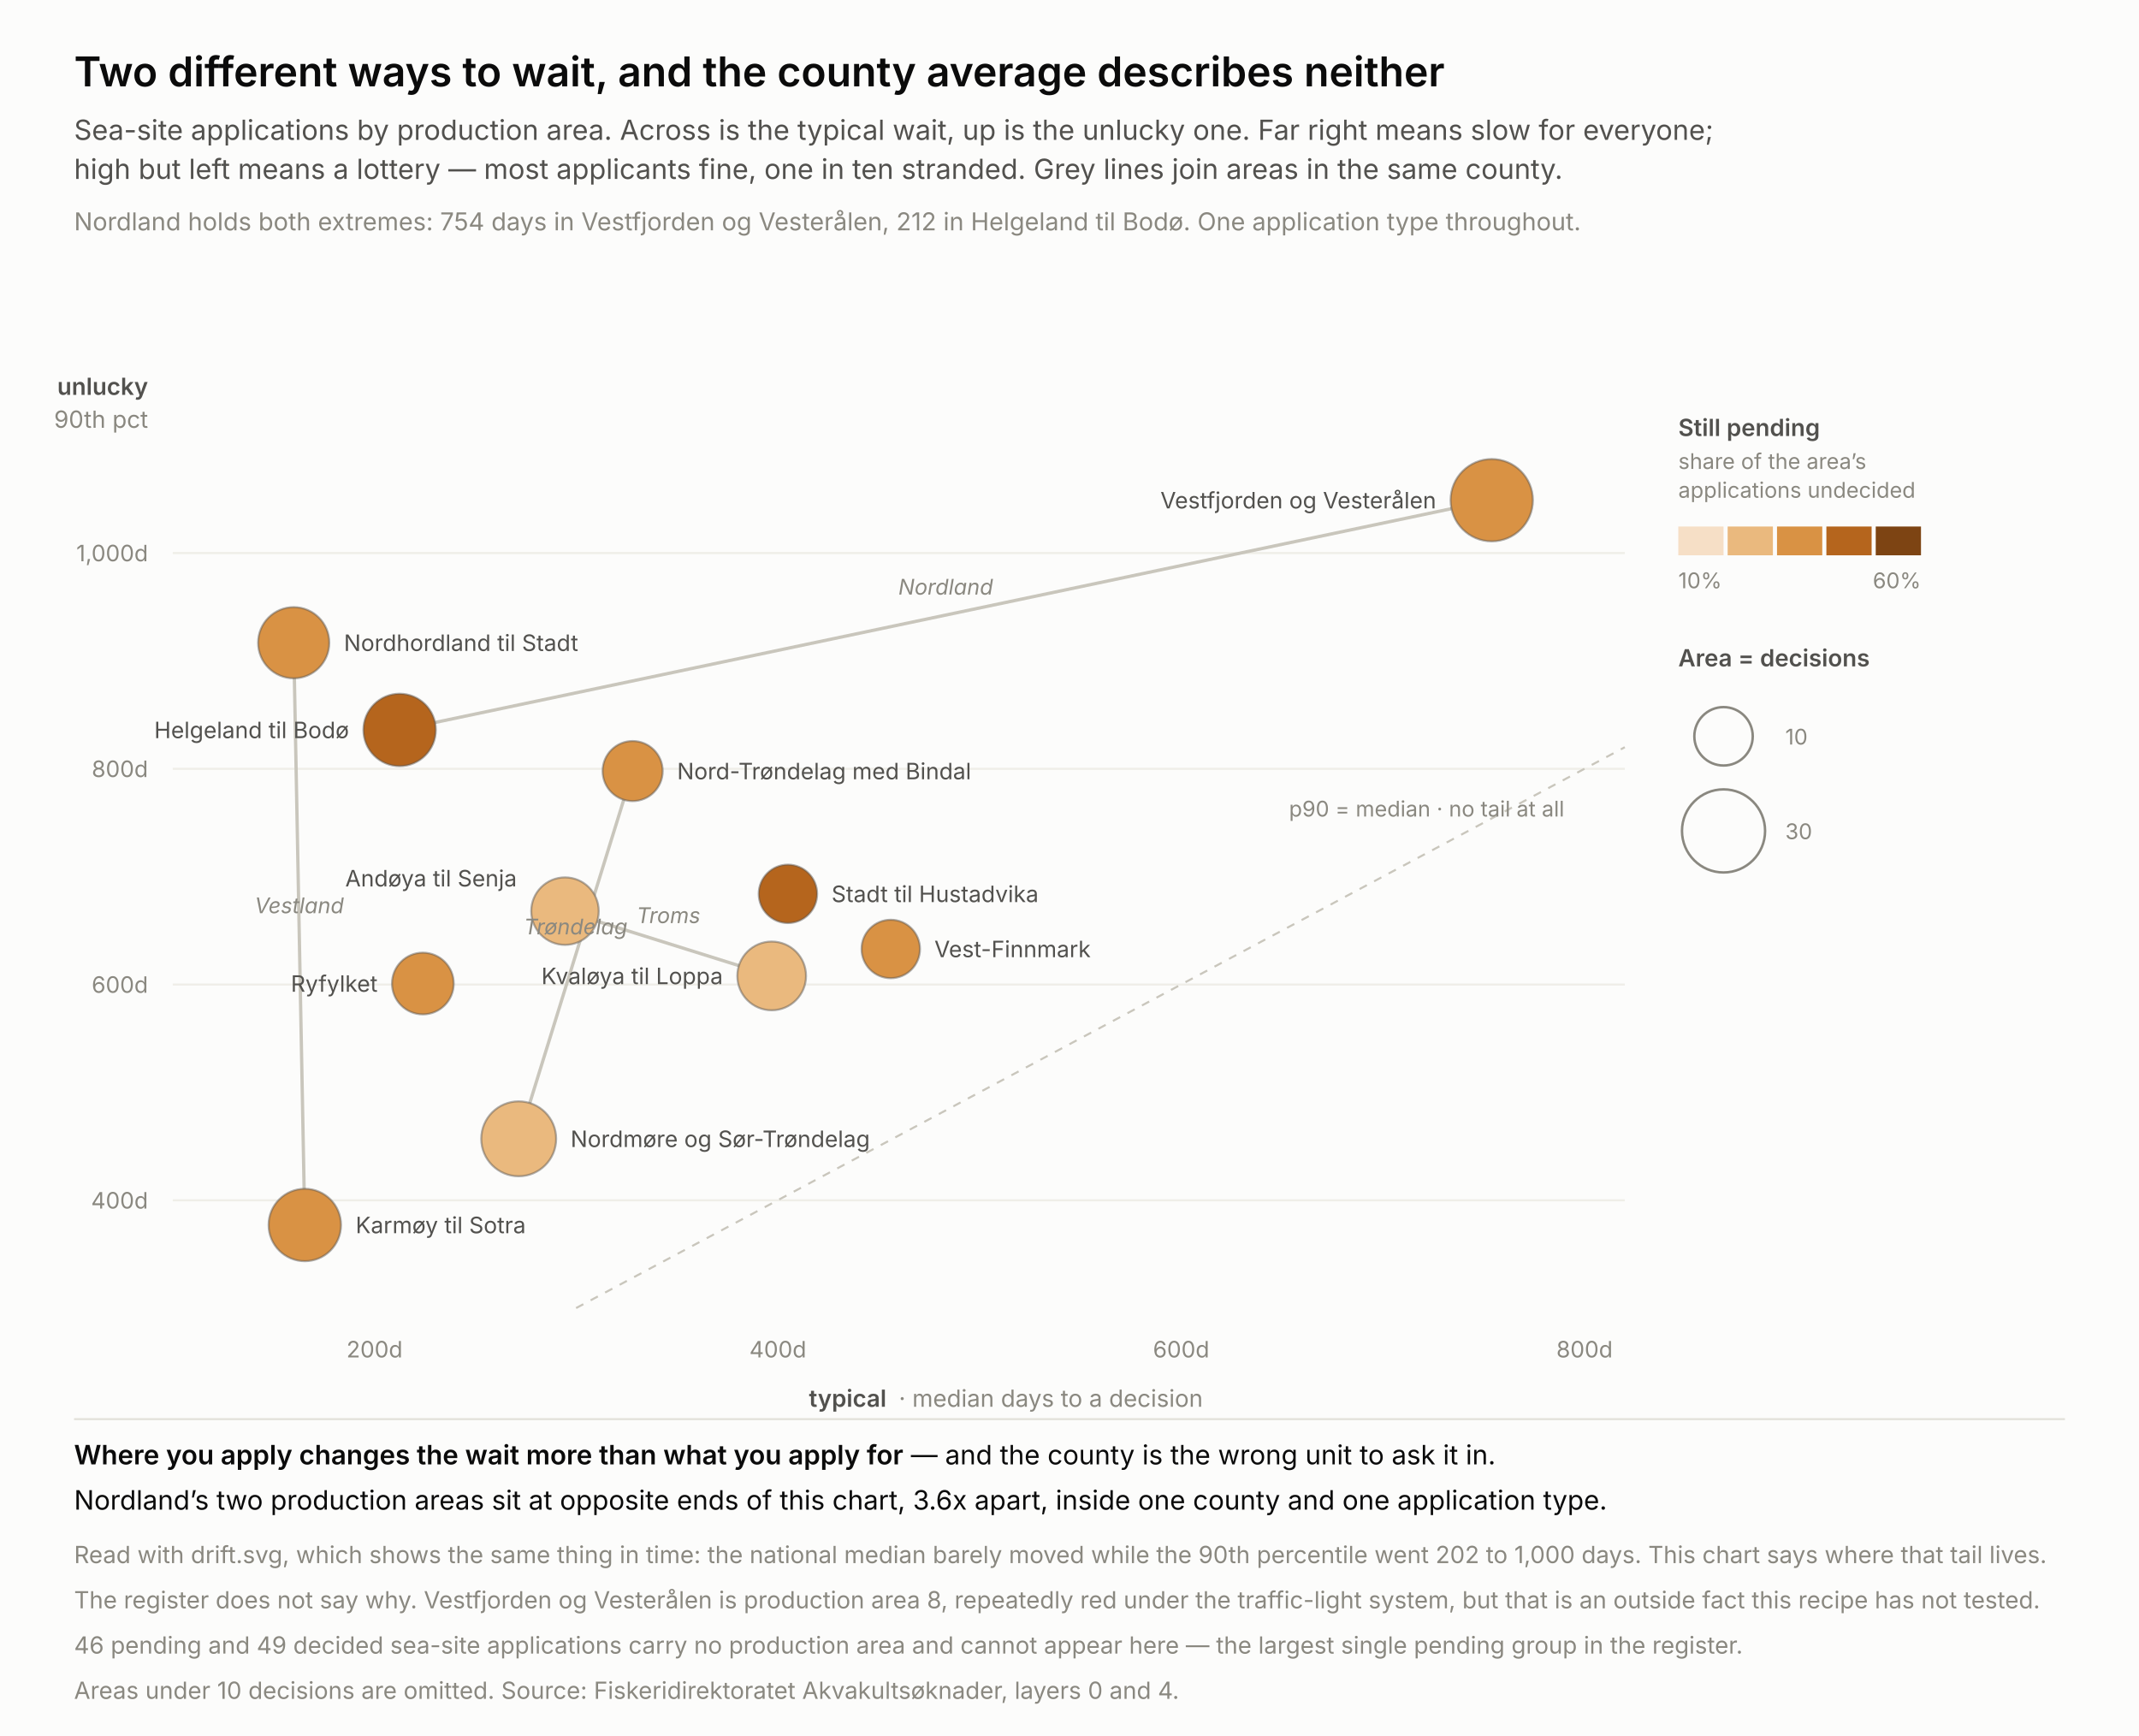
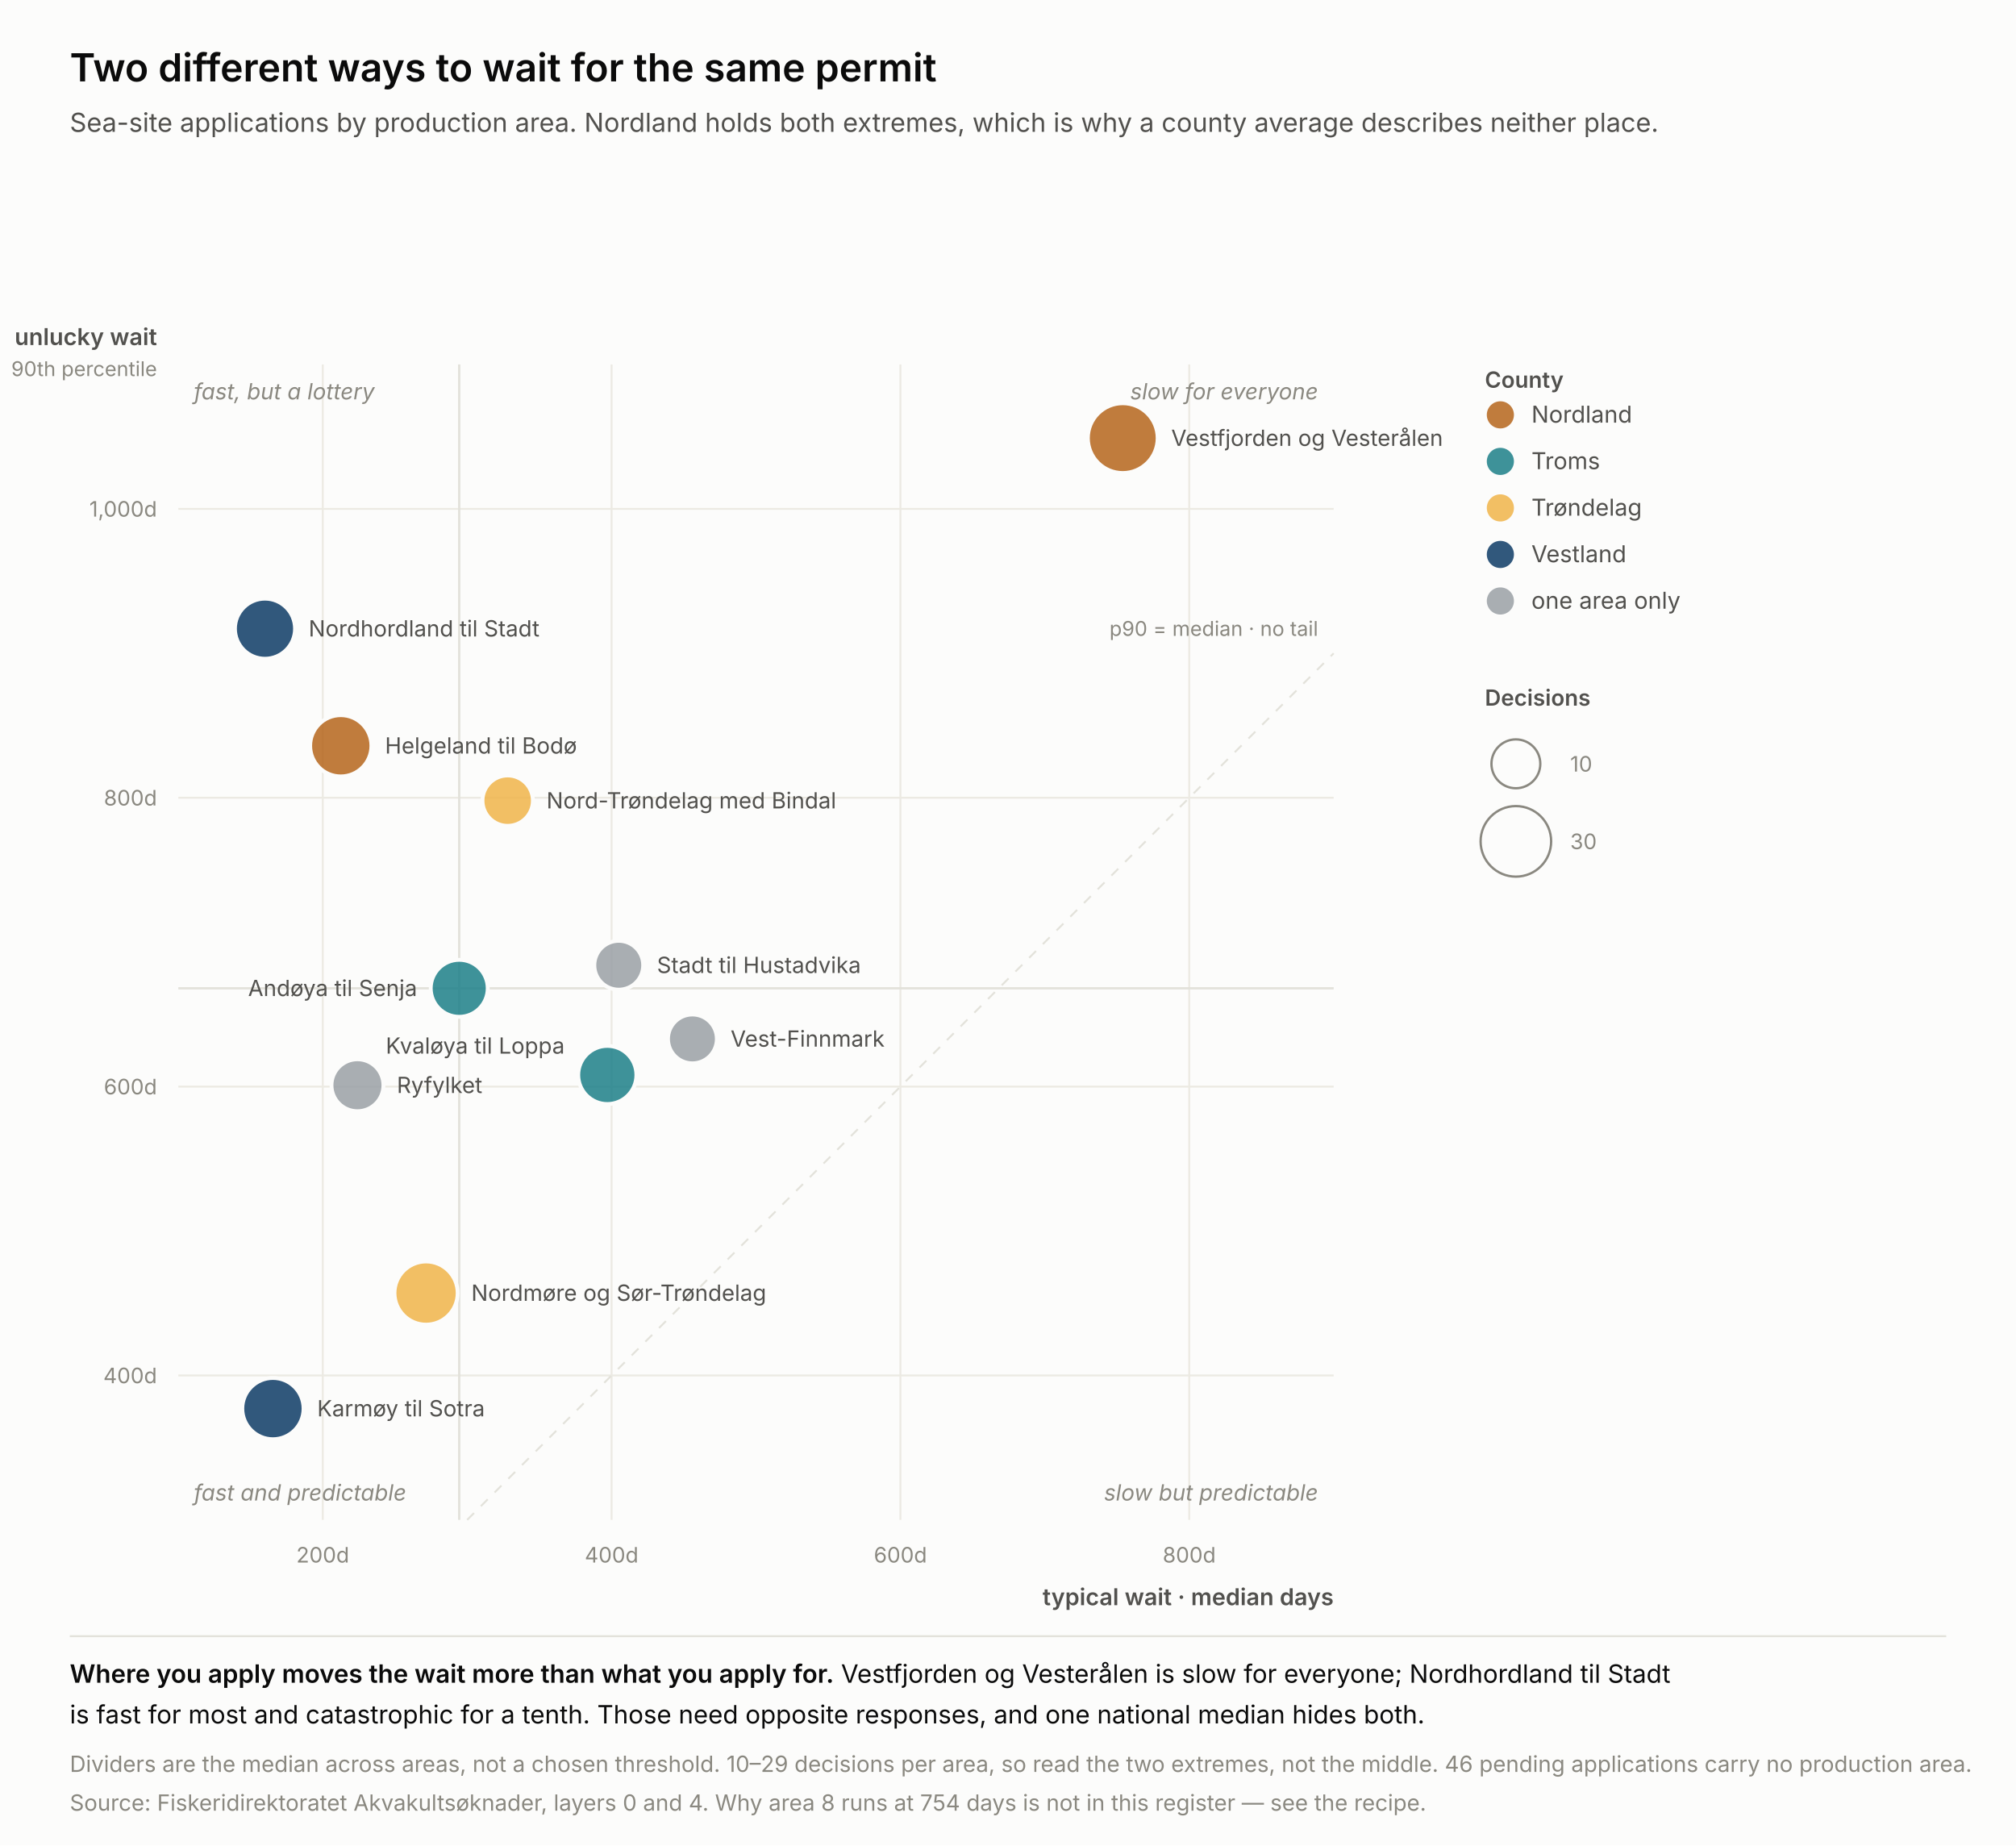
- <svg xmlns="http://www.w3.org/2000/svg" width="1040" height="844" viewBox="0 0 1040 844" font-family="system-ui, -apple-system, &quot;Segoe UI&quot;, sans-serif">
-   <rect width="1040" height="844" fill="#fcfcfb" />
-   <text x="36" y="42" font-size="20" font-weight="600" fill="#0b0b0b">Two different ways to wait, and the county average describes neither</text>
-   <text x="36" y="68" font-size="13.5" fill="#52514e">Sea-site applications by production area. Across is the typical wait, up is the unlucky one. Far right means slow for everyone;</text>
-   <text x="36" y="87" font-size="13.5" fill="#52514e">high but left means a lottery — most applicants fine, one in ten stranded. Grey lines join areas in the same county.</text>
-   <text x="36" y="112" font-size="12" fill="#8a8880">Nordland holds both extremes: 754 days in Vestfjorden og Vesterålen, 212 in Helgeland til Bodø. One application type throughout.</text>
-   <line x1="84" y1="583.6" x2="790" y2="583.6" stroke="#efeee8" />
-   <text x="72" y="587.6" font-size="11" fill="#8a8880" text-anchor="end">400d</text>
-   <line x1="84" y1="478.7" x2="790" y2="478.7" stroke="#efeee8" />
-   <text x="72" y="482.7" font-size="11" fill="#8a8880" text-anchor="end">600d</text>
-   <line x1="84" y1="373.8" x2="790" y2="373.8" stroke="#efeee8" />
-   <text x="72" y="377.8" font-size="11" fill="#8a8880" text-anchor="end">800d</text>
-   <line x1="84" y1="268.9" x2="790" y2="268.9" stroke="#efeee8" />
-   <text x="72" y="272.9" font-size="11" fill="#8a8880" text-anchor="end">1,000d</text>
-   <text x="182.1" y="660" font-size="11" fill="#8a8880" text-anchor="middle">200d</text>
-   <text x="378.2" y="660" font-size="11" fill="#8a8880" text-anchor="middle">400d</text>
-   <text x="574.3" y="660" font-size="11" fill="#8a8880" text-anchor="middle">600d</text>
-   <text x="770.4" y="660" font-size="11" fill="#8a8880" text-anchor="middle">800d</text>
-   <text x="72" y="192" font-size="11.5" font-weight="600" fill="#52514e" text-anchor="end">unlucky</text>
-   <text x="72" y="208" font-size="11.5" fill="#8a8880" text-anchor="end">90th pct</text>
-   <text x="431" y="684" font-size="11.5" font-weight="600" fill="#52514e" text-anchor="end">typical</text>
-   <text x="437" y="684" font-size="11.5" fill="#8a8880" text-anchor="start">· median days to a decision</text>
-   <line x1="280.1" y1="636.0" x2="790.0" y2="363.3" stroke="#c9c6bc" stroke-width="1" stroke-dasharray="4 4" />
-   <text x="760.6" y="397.0" font-size="10.5" fill="#8a8880" text-anchor="end">p90 = median · no tail at all</text>
-   <polyline points="274.7,443.0 375.2,474.5" fill="none" stroke="#c9c6bc" stroke-width="1.6" />
-   <polyline points="194.3,354.9 725.3,243.2" fill="none" stroke="#c9c6bc" stroke-width="1.6" />
-   <polyline points="252.2,553.7 307.6,374.9" fill="none" stroke="#c9c6bc" stroke-width="1.6" />
-   <polyline points="142.8,312.5 148.2,595.6" fill="none" stroke="#c9c6bc" stroke-width="1.6" />
-   <circle cx="725.3" cy="243.2" r="20.0" fill="#d99244" stroke="#52514e" stroke-width="1" stroke-opacity="0.45" />
-   <circle cx="252.2" cy="553.7" r="18.2" fill="#eab97e" stroke="#52514e" stroke-width="1" stroke-opacity="0.45" />
-   <circle cx="194.3" cy="354.9" r="17.6" fill="#b5651d" stroke="#52514e" stroke-width="1" stroke-opacity="0.45" />
-   <circle cx="148.2" cy="595.6" r="17.6" fill="#d99244" stroke="#52514e" stroke-width="1" stroke-opacity="0.45" />
-   <circle cx="142.8" cy="312.5" r="17.3" fill="#d99244" stroke="#52514e" stroke-width="1" stroke-opacity="0.45" />
-   <circle cx="375.2" cy="474.5" r="16.7" fill="#eab97e" stroke="#52514e" stroke-width="1" stroke-opacity="0.45" />
-   <circle cx="274.7" cy="443.0" r="16.4" fill="#eab97e" stroke="#52514e" stroke-width="1" stroke-opacity="0.45" />
-   <circle cx="205.6" cy="478.2" r="15.0" fill="#d99244" stroke="#52514e" stroke-width="1" stroke-opacity="0.45" />
-   <circle cx="307.6" cy="374.9" r="14.6" fill="#d99244" stroke="#52514e" stroke-width="1" stroke-opacity="0.45" />
-   <circle cx="383.1" cy="434.6" r="14.2" fill="#b5651d" stroke="#52514e" stroke-width="1" stroke-opacity="0.45" />
-   <circle cx="433.1" cy="461.4" r="14.2" fill="#d99244" stroke="#52514e" stroke-width="1" stroke-opacity="0.45" />
-   <text x="325.0" y="448.8" font-size="10.5" fill="#8a8880" text-anchor="middle" font-style="italic">Troms</text>
-   <text x="459.8" y="289.1" font-size="10.5" fill="#8a8880" text-anchor="middle" font-style="italic">Nordland</text>
-   <text x="279.9" y="454.3" font-size="10.5" fill="#8a8880" text-anchor="middle" font-style="italic">Trøndelag</text>
-   <text x="145.5" y="444.0" font-size="10.5" fill="#8a8880" text-anchor="middle" font-style="italic">Vestland</text>
-   <text x="698.3" y="247.2" font-size="11" fill="#52514e" text-anchor="end">Vestfjorden og Vesterålen</text>
-   <text x="277.4" y="557.7" font-size="11" fill="#52514e" text-anchor="start">Nordmøre og Sør-Trøndelag</text>
-   <text x="169.7" y="358.9" font-size="11" fill="#52514e" text-anchor="end">Helgeland til Bodø</text>
-   <text x="172.9" y="599.6" font-size="11" fill="#52514e" text-anchor="start">Karmøy til Sotra</text>
-   <text x="167.2" y="316.5" font-size="11" fill="#52514e" text-anchor="start">Nordhordland til Stadt</text>
-   <text x="351.5" y="478.5" font-size="11" fill="#52514e" text-anchor="end">Kvaløya til Loppa</text>
-   <text x="251.3" y="431.0" font-size="11" fill="#52514e" text-anchor="end">Andøya til Senja</text>
-   <text x="183.6" y="482.2" font-size="11" fill="#52514e" text-anchor="end">Ryfylket</text>
-   <text x="329.2" y="378.9" font-size="11" fill="#52514e" text-anchor="start">Nord-Trøndelag med Bindal</text>
-   <text x="404.3" y="438.6" font-size="11" fill="#52514e" text-anchor="start">Stadt til Hustadvika</text>
-   <text x="454.3" y="465.4" font-size="11" fill="#52514e" text-anchor="start">Vest-Finnmark</text>
-   <text x="816" y="212" font-size="11.5" font-weight="600" fill="#52514e">Still pending</text>
-   <text x="816" y="228" font-size="10.5" fill="#8a8880">share of the area’s</text>
-   <text x="816" y="242" font-size="10.5" fill="#8a8880">applications undecided</text>
-   <rect x="816" y="256" width="22" height="14" fill="#f6dfc6" />
-   <rect x="840" y="256" width="22" height="14" fill="#eab97e" />
-   <rect x="864" y="256" width="22" height="14" fill="#d99244" />
-   <rect x="888" y="256" width="22" height="14" fill="#b5651d" />
-   <rect x="912" y="256" width="22" height="14" fill="#7d4413" />
-   <text x="816" y="286" font-size="10.5" fill="#8a8880">10%</text>
-   <text x="934" y="286" font-size="10.5" fill="#8a8880" text-anchor="end">60%</text>
-   <text x="816" y="324" font-size="11.5" font-weight="600" fill="#52514e">Area = decisions</text>
-   <circle cx="838" cy="358" r="14.2" fill="none" stroke="#8a8880" stroke-width="1.2" />
-   <text x="868" y="362" font-size="10.5" fill="#8a8880">10</text>
-   <circle cx="838" cy="404" r="20.2" fill="none" stroke="#8a8880" stroke-width="1.2" />
-   <text x="868" y="408" font-size="10.5" fill="#8a8880">30</text>
-   <line x1="36" y1="690" x2="1004" y2="690" stroke="#e3e2db" />
-   <text x="36" y="712" font-size="13" fill="#0b0b0b">
-     <tspan font-weight="600">Where you apply changes the wait more than what you apply for</tspan> — and the county is the wrong unit to ask it in.</text>
-   <text x="36" y="734" font-size="13" fill="#0b0b0b">Nordland’s two production areas sit at opposite ends of this chart, 3.6x apart, inside one county and one application type.</text>
-   <text x="36" y="760" font-size="11.5" fill="#8a8880">Read with drift.svg, which shows the same thing in time: the national median barely moved while the 90th percentile went 202 to 1,000 days. This chart says where that tail lives.</text>
-   <text x="36" y="782" font-size="11.5" fill="#8a8880">The register does not say why. Vestfjorden og Vesterålen is production area 8, repeatedly red under the traffic-light system, but that is an outside fact this recipe has not tested.</text>
-   <text x="36" y="804" font-size="11.5" fill="#8a8880">46 pending and 49 decided sea-site applications carry no production area and cannot appear here — the largest single pending group in the register.</text>
-   <text x="36" y="826" font-size="11.5" fill="#8a8880">Areas under 10 decisions are omitted. Source: Fiskeridirektoratet Akvakultsøknader, layers 0 and 4.</text>
+ <svg xmlns="http://www.w3.org/2000/svg" width="1040" height="952" viewBox="0 0 1040 952" font-family="system-ui, -apple-system, &quot;Segoe UI&quot;, sans-serif">
+   <rect width="1040" height="952" fill="#fcfcfb" />
+   <text x="36" y="42" font-size="20" font-weight="600" fill="#0b0b0b">Two different ways to wait for the same permit</text>
+   <text x="36" y="68" font-size="13.5" fill="#52514e">Sea-site applications by production area. Nordland holds both extremes, which is why a county average describes neither place.</text>
+   <line x1="92" y1="709.5" x2="688" y2="709.5" stroke="#eceae3" />
+   <text x="81" y="713.5" font-size="11" fill="#8a8880" text-anchor="end">400d</text>
+   <line x1="92" y1="560.5" x2="688" y2="560.5" stroke="#eceae3" />
+   <text x="81" y="564.5" font-size="11" fill="#8a8880" text-anchor="end">600d</text>
+   <line x1="92" y1="411.5" x2="688" y2="411.5" stroke="#eceae3" />
+   <text x="81" y="415.5" font-size="11" fill="#8a8880" text-anchor="end">800d</text>
+   <line x1="92" y1="262.5" x2="688" y2="262.5" stroke="#eceae3" />
+   <text x="81" y="266.5" font-size="11" fill="#8a8880" text-anchor="end">1,000d</text>
+   <line x1="166.5" y1="188" x2="166.5" y2="784" stroke="#eceae3" />
+   <text x="166.5" y="806" font-size="11" fill="#8a8880" text-anchor="middle">200d</text>
+   <line x1="315.5" y1="188" x2="315.5" y2="784" stroke="#eceae3" />
+   <text x="315.5" y="806" font-size="11" fill="#8a8880" text-anchor="middle">400d</text>
+   <line x1="464.5" y1="188" x2="464.5" y2="784" stroke="#eceae3" />
+   <text x="464.5" y="806" font-size="11" fill="#8a8880" text-anchor="middle">600d</text>
+   <line x1="613.5" y1="188" x2="613.5" y2="784" stroke="#eceae3" />
+   <text x="613.5" y="806" font-size="11" fill="#8a8880" text-anchor="middle">800d</text>
+   <text x="81" y="178" font-size="12" font-weight="600" fill="#52514e" text-anchor="end">unlucky wait</text>
+   <text x="81" y="194" font-size="10.5" fill="#8a8880" text-anchor="end">90th percentile</text>
+   <text x="688" y="828" font-size="12" font-weight="600" fill="#52514e" text-anchor="end">typical wait · median days</text>
+   <line x1="236.9" y1="188" x2="236.9" y2="784" stroke="#e3e2db" stroke-width="1.2" />
+   <line x1="92" y1="509.8" x2="688" y2="509.8" stroke="#e3e2db" stroke-width="1.2" />
+   <line x1="241.0" y1="784.0" x2="688.0" y2="337.0" stroke="#e3e2db" stroke-width="1" stroke-dasharray="5 5" />
+   <text x="680.0" y="328.0" font-size="10.5" fill="#8a8880" text-anchor="end">p90 = median · no tail</text>
+   <text x="100" y="206" font-size="11.5" fill="#8a8880" text-anchor="start" font-style="italic">fast, but a lottery</text>
+   <text x="680" y="206" font-size="11.5" fill="#8a8880" text-anchor="end" font-style="italic">slow for everyone</text>
+   <text x="100" y="774" font-size="11.5" fill="#8a8880" text-anchor="start" font-style="italic">fast and predictable</text>
+   <text x="680" y="774" font-size="11.5" fill="#8a8880" text-anchor="end" font-style="italic">slow but predictable</text>
+   <circle cx="579.2" cy="226.0" r="18.0" fill="#b5651d" fill-opacity="0.85" stroke="#fcfcfb" stroke-width="2" />
+   <circle cx="219.8" cy="667.0" r="16.3" fill="#f0b44a" fill-opacity="0.85" stroke="#fcfcfb" stroke-width="2" />
+   <circle cx="175.8" cy="384.7" r="15.8" fill="#b5651d" fill-opacity="0.85" stroke="#fcfcfb" stroke-width="2" />
+   <circle cx="140.8" cy="726.6" r="15.8" fill="#0d3b66" fill-opacity="0.85" stroke="#fcfcfb" stroke-width="2" />
+   <circle cx="136.7" cy="324.3" r="15.5" fill="#0d3b66" fill-opacity="0.85" stroke="#fcfcfb" stroke-width="2" />
+   <circle cx="313.3" cy="554.5" r="15.0" fill="#1d7f88" fill-opacity="0.85" stroke="#fcfcfb" stroke-width="2" />
+   <circle cx="236.9" cy="509.8" r="14.7" fill="#1d7f88" fill-opacity="0.85" stroke="#fcfcfb" stroke-width="2" />
+   <circle cx="184.4" cy="559.8" r="13.4" fill="#9aa0a6" fill-opacity="0.85" stroke="#fcfcfb" stroke-width="2" />
+   <circle cx="261.9" cy="413.0" r="13.0" fill="#f0b44a" fill-opacity="0.85" stroke="#fcfcfb" stroke-width="2" />
+   <circle cx="319.2" cy="497.9" r="12.6" fill="#9aa0a6" fill-opacity="0.85" stroke="#fcfcfb" stroke-width="2" />
+   <circle cx="357.2" cy="535.9" r="12.6" fill="#9aa0a6" fill-opacity="0.85" stroke="#fcfcfb" stroke-width="2" />
+   <text x="604.2" y="230.0" font-size="11.5" fill="#52514e" text-anchor="start">Vestfjorden og Vesterålen</text>
+   <text x="243.1" y="671.0" font-size="11.5" fill="#52514e" text-anchor="start">Nordmøre og Sør-Trøndelag</text>
+   <text x="198.6" y="388.7" font-size="11.5" fill="#52514e" text-anchor="start">Helgeland til Bodø</text>
+   <text x="163.6" y="730.6" font-size="11.5" fill="#52514e" text-anchor="start">Karmøy til Sotra</text>
+   <text x="159.2" y="328.3" font-size="11.5" fill="#52514e" text-anchor="start">Nordhordland til Stadt</text>
+   <text x="291.3" y="543.5" font-size="11.5" fill="#52514e" text-anchor="end">Kvaløya til Loppa</text>
+   <text x="215.2" y="513.8" font-size="11.5" fill="#52514e" text-anchor="end">Andøya til Senja</text>
+   <text x="204.7" y="563.8" font-size="11.5" fill="#52514e" text-anchor="start">Ryfylket</text>
+   <text x="281.9" y="417.0" font-size="11.5" fill="#52514e" text-anchor="start">Nord-Trøndelag med Bindal</text>
+   <text x="338.9" y="501.9" font-size="11.5" fill="#52514e" text-anchor="start">Stadt til Hustadvika</text>
+   <text x="376.9" y="539.9" font-size="11.5" fill="#52514e" text-anchor="start">Vest-Finnmark</text>
+   <text x="766" y="200" font-size="11.5" font-weight="600" fill="#52514e">County</text>
+   <circle cx="774" cy="214" r="7" fill="#b5651d" fill-opacity="0.85" />
+   <text x="790" y="218" font-size="12" fill="#52514e">Nordland</text>
+   <circle cx="774" cy="238" r="7" fill="#1d7f88" fill-opacity="0.85" />
+   <text x="790" y="242" font-size="12" fill="#52514e">Troms</text>
+   <circle cx="774" cy="262" r="7" fill="#f0b44a" fill-opacity="0.85" />
+   <text x="790" y="266" font-size="12" fill="#52514e">Trøndelag</text>
+   <circle cx="774" cy="286" r="7" fill="#0d3b66" fill-opacity="0.85" />
+   <text x="790" y="290" font-size="12" fill="#52514e">Vestland</text>
+   <circle cx="774" cy="310" r="7" fill="#9aa0a6" fill-opacity="0.85" />
+   <text x="790" y="314" font-size="12" fill="#52514e">one area only</text>
+   <text x="766" y="364" font-size="11.5" font-weight="600" fill="#52514e">Decisions</text>
+   <circle cx="782" cy="394" r="12.6" fill="none" stroke="#8a8880" stroke-width="1.2" />
+   <text x="810" y="398" font-size="11" fill="#8a8880">10</text>
+   <circle cx="782" cy="434" r="18.2" fill="none" stroke="#8a8880" stroke-width="1.2" />
+   <text x="810" y="438" font-size="11" fill="#8a8880">30</text>
+   <line x1="36" y1="844" x2="1004" y2="844" stroke="#e3e2db" />
+   <text x="36" y="868" font-size="13" fill="#0b0b0b">
+     <tspan font-weight="600">Where you apply moves the wait more than what you apply for.</tspan> Vestfjorden og Vesterålen is slow for everyone; Nordhordland til Stadt</text>
+   <text x="36" y="889" font-size="13" fill="#0b0b0b">is fast for most and catastrophic for a tenth. Those need opposite responses, and one national median hides both.</text>
+   <text x="36" y="914" font-size="11.5" fill="#8a8880">Dividers are the median across areas, not a chosen threshold. 10–29 decisions per area, so read the two extremes, not the middle. 46 pending applications carry no production area.</text>
+   <text x="36" y="934" font-size="11.5" fill="#8a8880">Source: Fiskeridirektoratet Akvakultsøknader, layers 0 and 4. Why area 8 runs at 754 days is not in this register — see the recipe.</text>
</svg>
